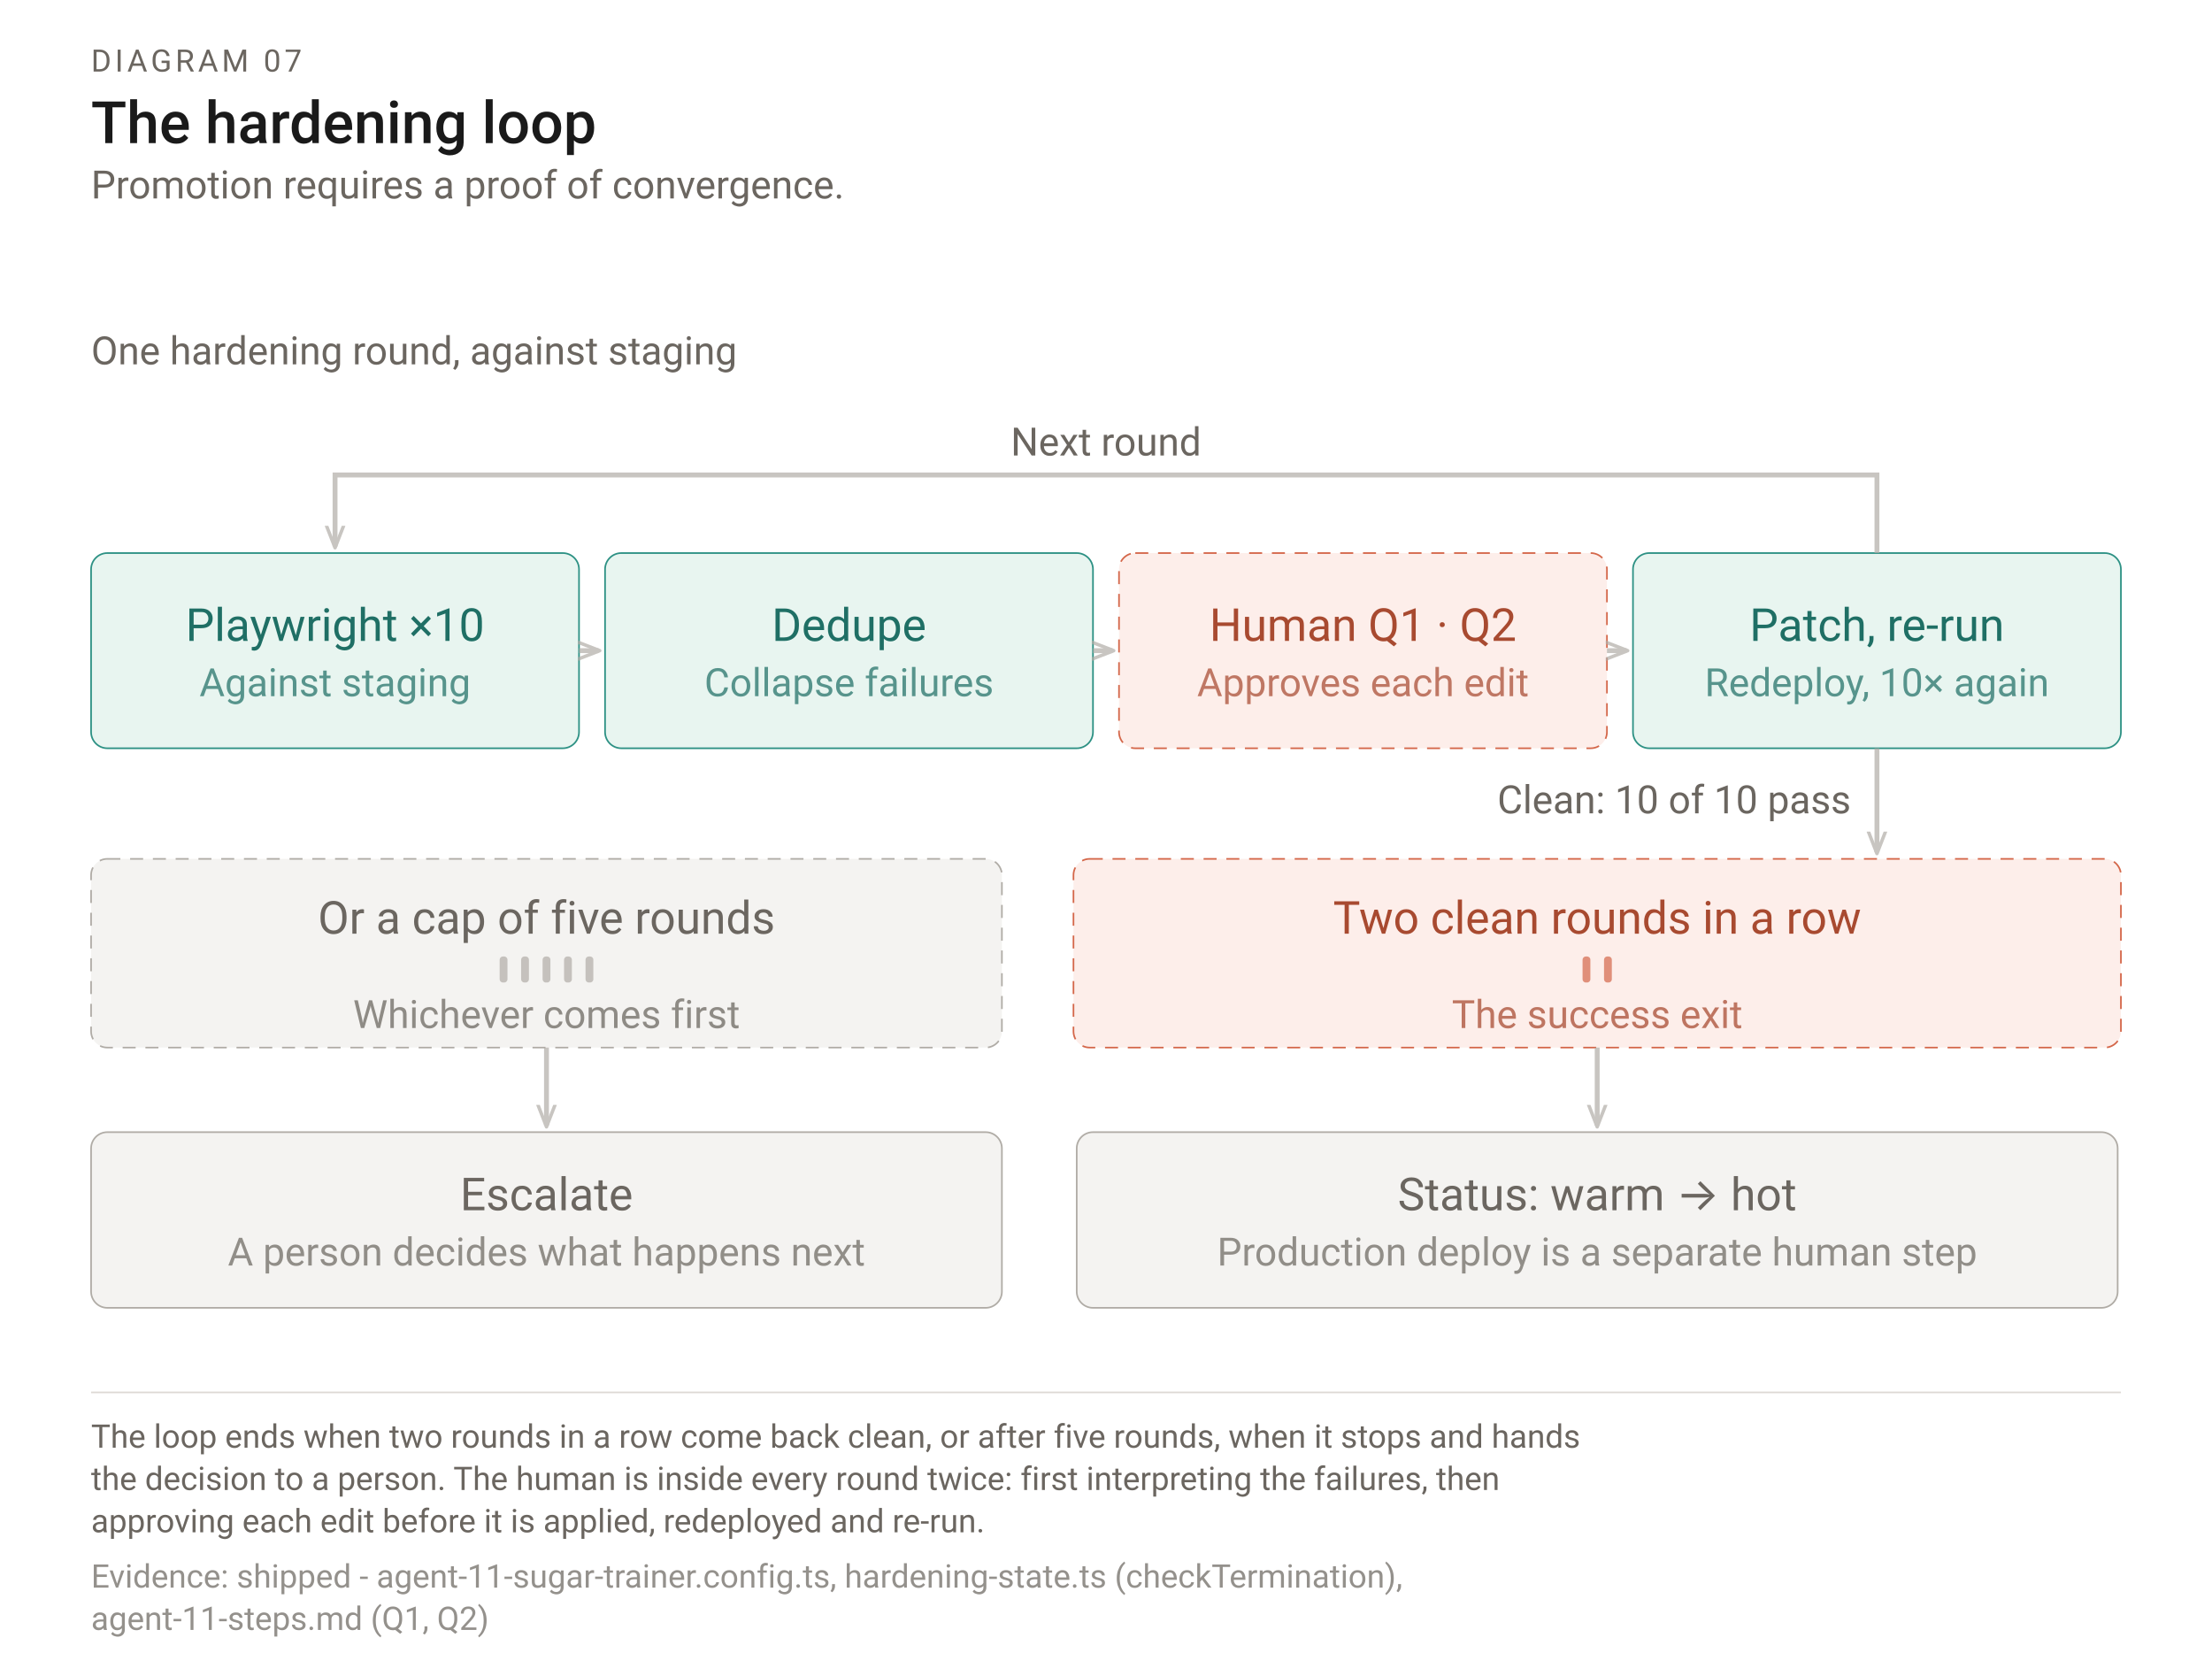
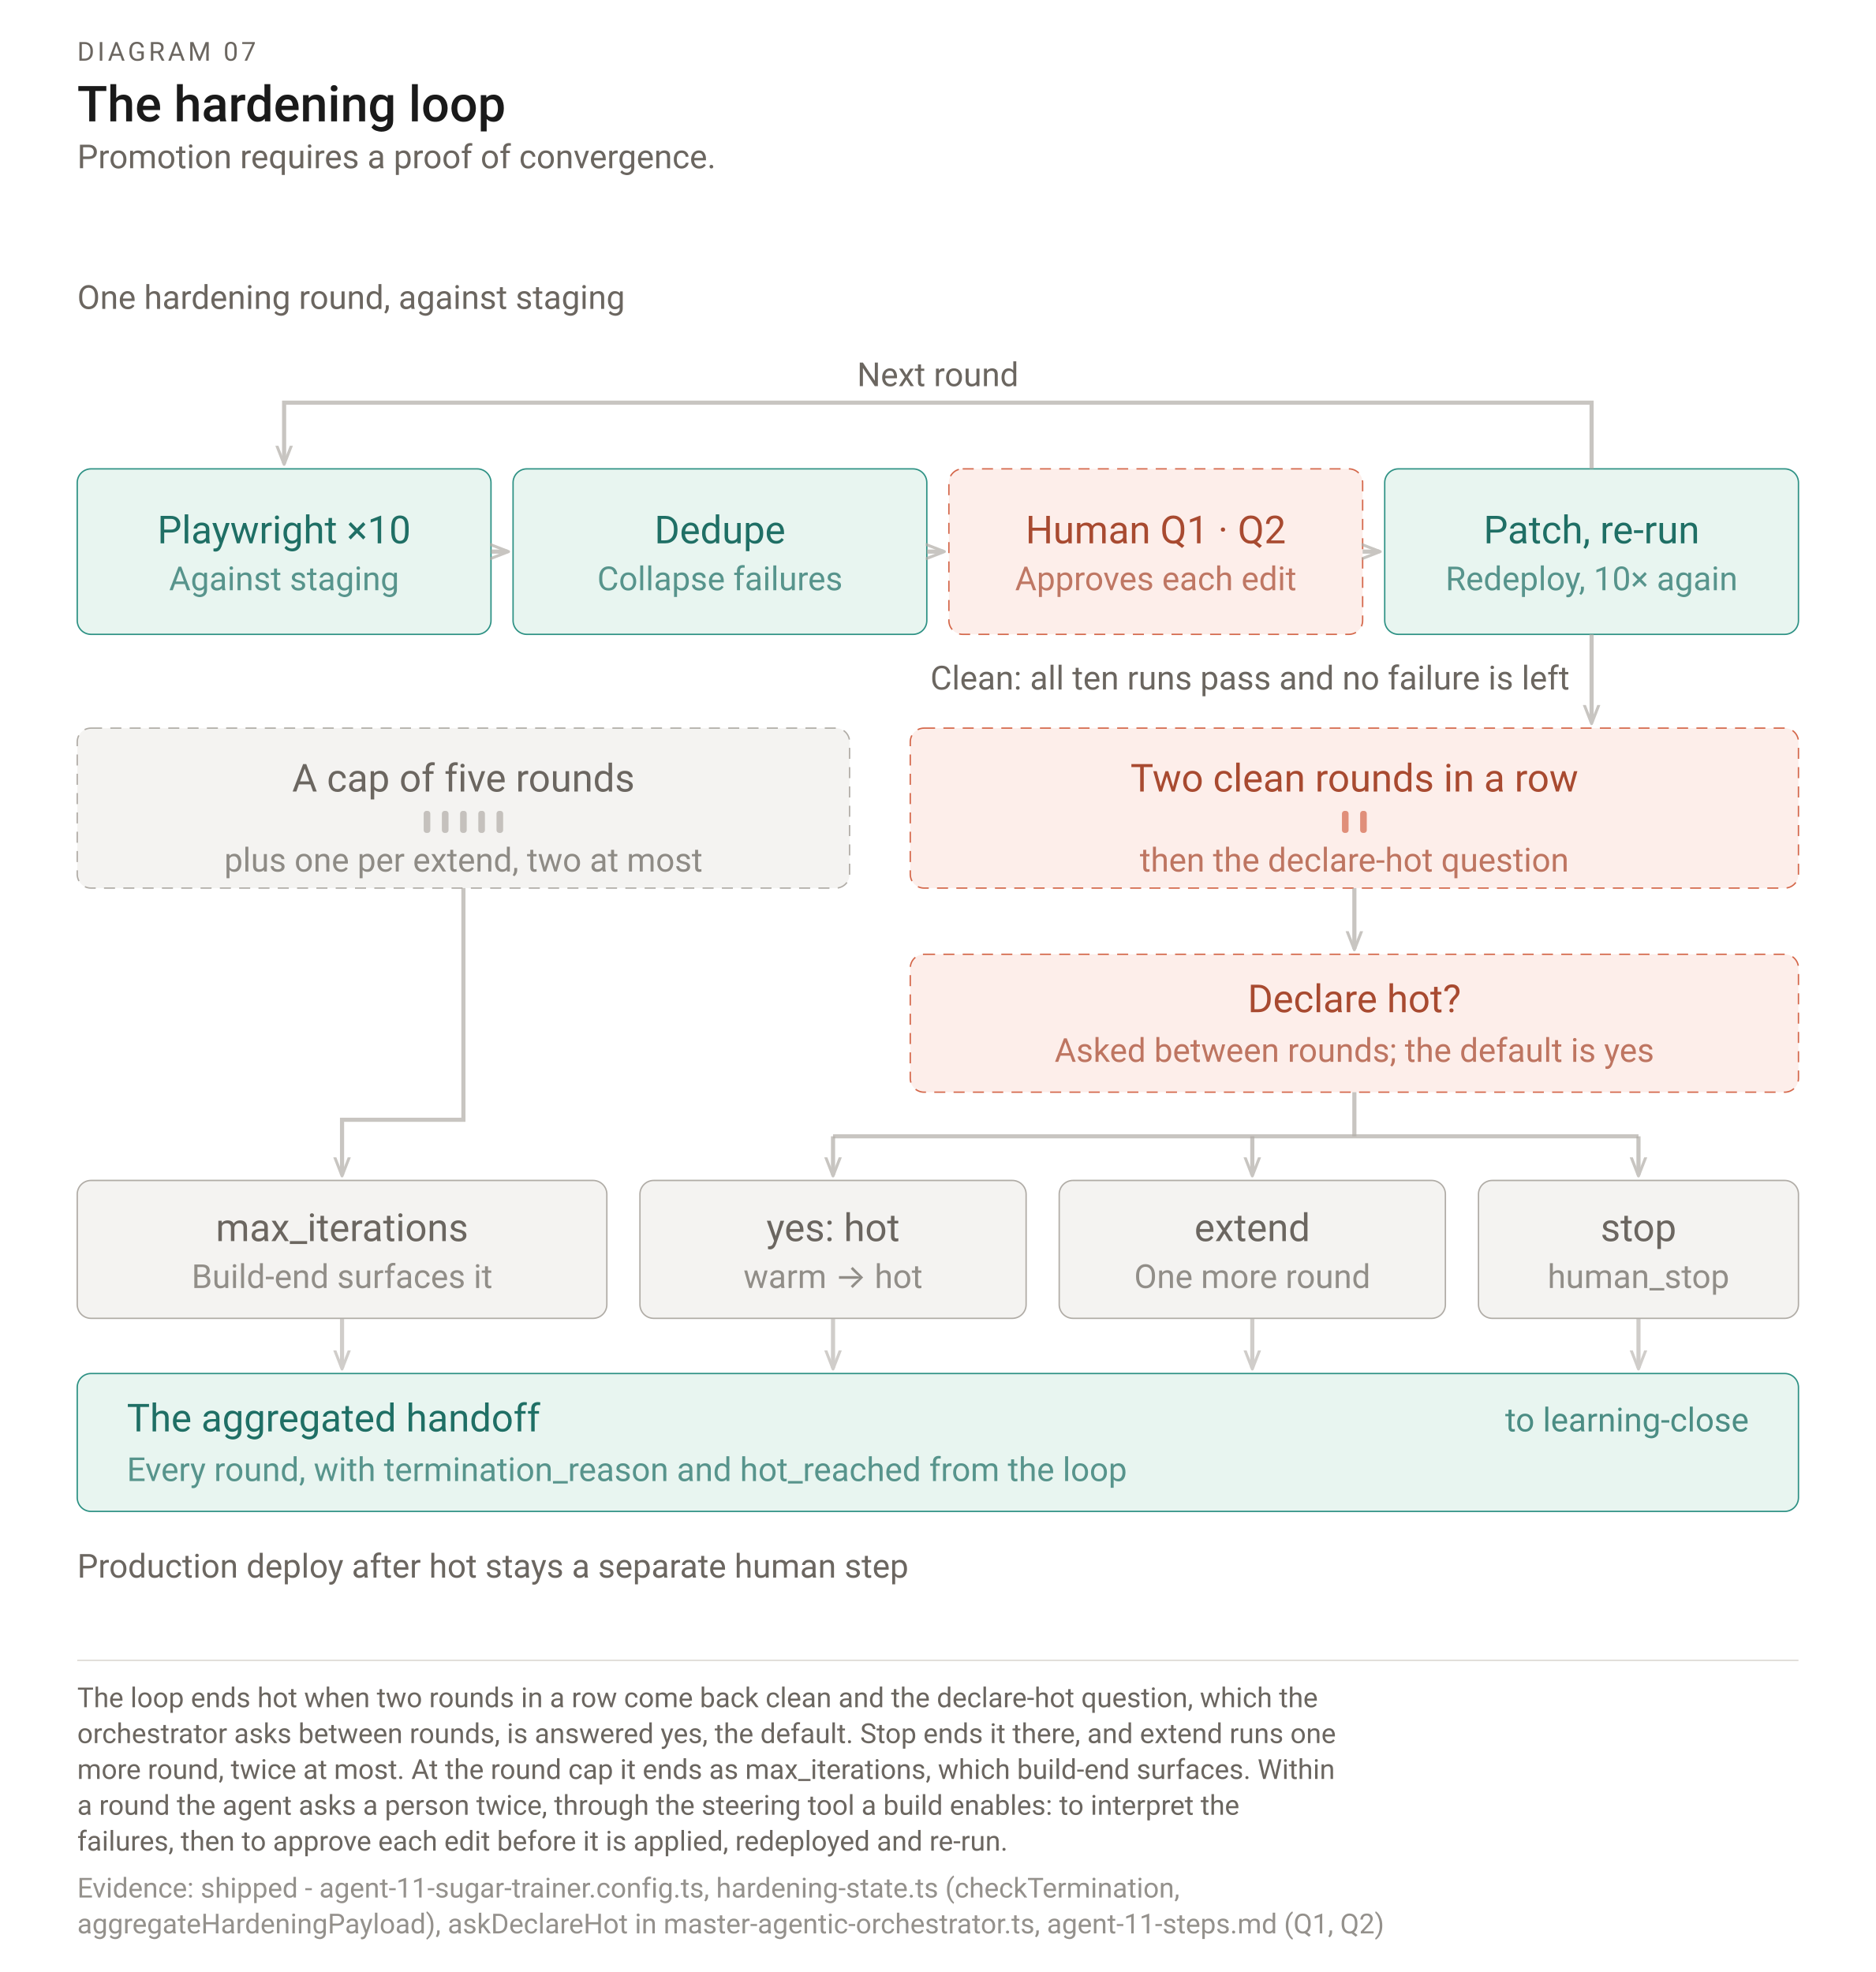
- <svg xmlns="http://www.w3.org/2000/svg" viewBox="0 0 680 515" width="100%" role="img" aria-label="The hardening loop. Promotion requires a proof of convergence.">
+ <svg xmlns="http://www.w3.org/2000/svg" viewBox="0 0 680 715" width="100%" role="img" aria-label="The hardening loop. Promotion requires a proof of convergence.">
  <style>text{font-family:system-ui,-apple-system,'Segoe UI',Roboto,'Helvetica Neue',sans-serif}@media (prefers-color-scheme:dark){.teal-f{fill:#16302c;stroke:#4fb3a3}.teal-o{stroke:#4fb3a3}.teal-t{fill:#82d6c6}.purple-f{fill:#221f38;stroke:#8b7dd0}.purple-o{stroke:#8b7dd0}.purple-t{fill:#ada0e4}.coral-f{fill:#35211b;stroke:#e08a6c}.coral-o{stroke:#e08a6c}.coral-t{fill:#f2ab8e}.gray-f{fill:#232220;stroke:#57534e}.gray-o{stroke:#57534e}.gray-t{fill:#a8a29b}.ink{fill:#ededea}.mute{fill:#a8a29b}.rule{stroke:#3a3835}}[data-theme=dark] .teal-f{fill:#16302c;stroke:#4fb3a3}[data-theme=dark] .teal-o{stroke:#4fb3a3}[data-theme=dark] .teal-t{fill:#82d6c6}[data-theme=dark] .purple-f{fill:#221f38;stroke:#8b7dd0}[data-theme=dark] .purple-o{stroke:#8b7dd0}[data-theme=dark] .purple-t{fill:#ada0e4}[data-theme=dark] .coral-f{fill:#35211b;stroke:#e08a6c}[data-theme=dark] .coral-o{stroke:#e08a6c}[data-theme=dark] .coral-t{fill:#f2ab8e}[data-theme=dark] .gray-f{fill:#232220;stroke:#57534e}[data-theme=dark] .gray-o{stroke:#57534e}[data-theme=dark] .gray-t{fill:#a8a29b}[data-theme=dark] .ink{fill:#ededea}[data-theme=dark] .mute{fill:#a8a29b}[data-theme=dark] .rule{stroke:#3a3835}[data-theme=light] .teal-f{fill:#e8f5f0;stroke:#2d9184}[data-theme=light] .teal-o{stroke:#2d9184}[data-theme=light] .teal-t{fill:#1f6f65}[data-theme=light] .purple-f{fill:#eeeafa;stroke:#6b5bb5}[data-theme=light] .purple-o{stroke:#6b5bb5}[data-theme=light] .purple-t{fill:#4a3f8a}[data-theme=light] .coral-f{fill:#fdeeea;stroke:#d4674a}[data-theme=light] .coral-o{stroke:#d4674a}[data-theme=light] .coral-t{fill:#a84a30}[data-theme=light] .gray-f{fill:#f4f3f1;stroke:#b0aca6}[data-theme=light] .gray-o{stroke:#b0aca6}[data-theme=light] .gray-t{fill:#6b6660}[data-theme=light] .ink{fill:#1a1a1a}[data-theme=light] .mute{fill:#6b6660}[data-theme=light] .rule{stroke:#ddd9d4}</style>
  <defs>
    <marker id="ar-teal" viewBox="0 0 10 10" refX="8.5" refY="5" markerWidth="5" markerHeight="5" orient="auto-start-reverse">
      <path d="M0,1.5 L9,5 L0,8.5" fill="none" stroke="#2d9184" stroke-width="1.4" stroke-linecap="round" stroke-linejoin="round" class="teal-o" />
    </marker>
    <marker id="ar-purple" viewBox="0 0 10 10" refX="8.5" refY="5" markerWidth="5" markerHeight="5" orient="auto-start-reverse">
      <path d="M0,1.5 L9,5 L0,8.5" fill="none" stroke="#6b5bb5" stroke-width="1.4" stroke-linecap="round" stroke-linejoin="round" class="purple-o" />
    </marker>
    <marker id="ar-coral" viewBox="0 0 10 10" refX="8.5" refY="5" markerWidth="5" markerHeight="5" orient="auto-start-reverse">
      <path d="M0,1.5 L9,5 L0,8.5" fill="none" stroke="#d4674a" stroke-width="1.4" stroke-linecap="round" stroke-linejoin="round" class="coral-o" />
    </marker>
    <marker id="ar-gray" viewBox="0 0 10 10" refX="8.5" refY="5" markerWidth="5" markerHeight="5" orient="auto-start-reverse">
      <path d="M0,1.5 L9,5 L0,8.5" fill="none" stroke="#b0aca6" stroke-width="1.4" stroke-linecap="round" stroke-linejoin="round" class="gray-o" />
    </marker>
  </defs>
  <text x="28" y="22" font-size="9.5" fill="#6b6660" letter-spacing="1.1" class="mute">DIAGRAM 07</text>
  <text x="28" y="44" font-size="18" fill="#1a1a1a" font-weight="500" class="ink">The hardening loop</text>
  <text x="28" y="61" font-size="12" fill="#6b6660" class="mute">Promotion requires a proof of convergence.</text>
  <text x="28" y="112" font-size="12" fill="#6b6660" class="mute">One hardening round, against staging</text>
  <rect x="28" y="170" width="150" height="60" rx="5" fill="#e8f5f0" stroke="#2d9184" stroke-width="0.5" class="teal-f" />
  <text x="103.0" y="197.0" font-size="14" fill="#1f6f65" text-anchor="middle" class="teal-t">Playwright ×10</text>
  <text x="103.0" y="214.0" font-size="12" fill="#1f6f65" text-anchor="middle" opacity="0.72" class="teal-t">Against staging</text>
  <rect x="186" y="170" width="150" height="60" rx="5" fill="#e8f5f0" stroke="#2d9184" stroke-width="0.5" class="teal-f" />
  <text x="261.0" y="197.0" font-size="14" fill="#1f6f65" text-anchor="middle" class="teal-t">Dedupe</text>
  <text x="261.0" y="214.0" font-size="12" fill="#1f6f65" text-anchor="middle" opacity="0.72" class="teal-t">Collapse failures</text>
  <rect x="344" y="170" width="150" height="60" rx="5" fill="#fdeeea" stroke="#d4674a" stroke-width="0.5" stroke-dasharray="4 3" class="coral-f" />
  <text x="419.0" y="197.0" font-size="14" fill="#a84a30" text-anchor="middle" class="coral-t">Human Q1 · Q2</text>
  <text x="419.0" y="214.0" font-size="12" fill="#a84a30" text-anchor="middle" opacity="0.72" class="coral-t">Approves each edit</text>
  <rect x="502" y="170" width="150" height="60" rx="5" fill="#e8f5f0" stroke="#2d9184" stroke-width="0.5" class="teal-f" />
  <text x="577.0" y="197.0" font-size="14" fill="#1f6f65" text-anchor="middle" class="teal-t">Patch, re-run</text>
  <text x="577.0" y="214.0" font-size="12" fill="#1f6f65" text-anchor="middle" opacity="0.72" class="teal-t">Redeploy, 10× again</text>
  <line x1="178" y1="200" x2="184" y2="200" stroke="#b0aca6" stroke-width="1.5" opacity="0.7" marker-end="url(#ar-gray)" class="gray-o" />
  <line x1="336" y1="200" x2="342" y2="200" stroke="#b0aca6" stroke-width="1.5" opacity="0.7" marker-end="url(#ar-gray)" class="gray-o" />
  <line x1="494" y1="200" x2="500" y2="200" stroke="#b0aca6" stroke-width="1.5" opacity="0.7" marker-end="url(#ar-gray)" class="gray-o" />
  <path d="M577,170 L577,146 L103,146 L103,168" fill="none" stroke="#b0aca6" stroke-width="1.5" opacity="0.7" marker-end="url(#ar-gray)" class="gray-o" />
  <text x="340" y="140" font-size="12" fill="#6b6660" text-anchor="middle" class="mute">Next round</text>
  <line x1="577" y1="230" x2="577" y2="262" stroke="#b0aca6" stroke-width="1.5" opacity="0.7" marker-end="url(#ar-gray)" class="gray-o" />
-   <text x="569" y="250" font-size="12" fill="#6b6660" text-anchor="end" class="mute">Clean: 10 of 10 pass</text>
-   <rect x="330" y="264" width="322" height="58" rx="5" fill="#fdeeea" stroke="#d4674a" stroke-width="0.5" stroke-dasharray="4 3" class="coral-f" />
-   <text x="491" y="287" font-size="14" fill="#a84a30" text-anchor="middle" class="coral-t">Two clean rounds in a row</text>
-   <rect x="486.5" y="294" width="2.4" height="8" rx="1" fill="#d4674a" opacity="0.7" class="coral-f" />
-   <rect x="493.1" y="294" width="2.4" height="8" rx="1" fill="#d4674a" opacity="0.7" class="coral-f" />
-   <text x="491" y="316" font-size="12" fill="#a84a30" text-anchor="middle" opacity="0.74" class="coral-t">The success exit</text>
+   <text x="569" y="250" font-size="12" fill="#6b6660" text-anchor="end" class="mute">Clean: all ten runs pass and no failure is left</text>
  <rect x="28" y="264" width="280" height="58" rx="5" fill="#f4f3f1" stroke="#b0aca6" stroke-width="0.5" stroke-dasharray="4 3" class="gray-f" />
-   <text x="168" y="287" font-size="14" fill="#6b6660" text-anchor="middle" class="gray-t">Or a cap of five rounds</text>
+   <text x="168" y="287" font-size="14" fill="#6b6660" text-anchor="middle" class="gray-t">A cap of five rounds</text>
  <rect x="153.6" y="294" width="2.4" height="8" rx="1" fill="#b0aca6" opacity="0.7" class="gray-f" />
  <rect x="160.2" y="294" width="2.4" height="8" rx="1" fill="#b0aca6" opacity="0.7" class="gray-f" />
  <rect x="166.8" y="294" width="2.4" height="8" rx="1" fill="#b0aca6" opacity="0.7" class="gray-f" />
  <rect x="173.4" y="294" width="2.4" height="8" rx="1" fill="#b0aca6" opacity="0.7" class="gray-f" />
  <rect x="180.0" y="294" width="2.4" height="8" rx="1" fill="#b0aca6" opacity="0.7" class="gray-f" />
-   <text x="168" y="316" font-size="12" fill="#6b6660" text-anchor="middle" opacity="0.74" class="gray-t">Whichever comes first</text>
-   <line x1="491" y1="322" x2="491" y2="346" stroke="#b0aca6" stroke-width="1.5" opacity="0.7" marker-end="url(#ar-gray)" class="gray-o" />
-   <rect x="331" y="348" width="320" height="54" rx="5" fill="#f4f3f1" stroke="#b0aca6" stroke-width="0.5" class="gray-f" />
-   <text x="491.0" y="372.0" font-size="14" fill="#6b6660" text-anchor="middle" class="gray-t">Status: warm → hot</text>
-   <text x="491.0" y="389.0" font-size="12" fill="#6b6660" text-anchor="middle" opacity="0.72" class="gray-t">Production deploy is a separate human step</text>
-   <line x1="168" y1="322" x2="168" y2="346" stroke="#b0aca6" stroke-width="1.5" opacity="0.7" marker-end="url(#ar-gray)" class="gray-o" />
-   <rect x="28" y="348" width="280" height="54" rx="5" fill="#f4f3f1" stroke="#b0aca6" stroke-width="0.5" class="gray-f" />
-   <text x="168.0" y="372.0" font-size="14" fill="#6b6660" text-anchor="middle" class="gray-t">Escalate</text>
-   <text x="168.0" y="389.0" font-size="12" fill="#6b6660" text-anchor="middle" opacity="0.72" class="gray-t">A person decides what happens next</text>
-   <line x1="28" y1="428" x2="652" y2="428" stroke="#ddd9d4" stroke-width="0.5" class="rule" />
-   <text x="28" y="445" font-size="10" fill="#6b6660" class="mute">The loop ends when two rounds in a row come back clean, or after five rounds, when it stops and hands</text>
-   <text x="28" y="458" font-size="10" fill="#6b6660" class="mute">the decision to a person. The human is inside every round twice: first interpreting the failures, then</text>
-   <text x="28" y="471" font-size="10" fill="#6b6660" class="mute">approving each edit before it is applied, redeployed and re-run.</text>
-   <text x="28" y="488" font-size="10" fill="#6b6660" opacity="0.72" class="mute">Evidence: shipped - agent-11-sugar-trainer.config.ts, hardening-state.ts (checkTermination),</text>
-   <text x="28" y="501" font-size="10" fill="#6b6660" opacity="0.72" class="mute">agent-11-steps.md (Q1, Q2)</text>
+   <text x="168" y="316" font-size="12" fill="#6b6660" text-anchor="middle" opacity="0.74" class="gray-t">plus one per extend, two at most</text>
+   <rect x="330" y="264" width="322" height="58" rx="5" fill="#fdeeea" stroke="#d4674a" stroke-width="0.5" stroke-dasharray="4 3" class="coral-f" />
+   <text x="491" y="287" font-size="14" fill="#a84a30" text-anchor="middle" class="coral-t">Two clean rounds in a row</text>
+   <rect x="486.5" y="294" width="2.4" height="8" rx="1" fill="#d4674a" opacity="0.7" class="coral-f" />
+   <rect x="493.1" y="294" width="2.4" height="8" rx="1" fill="#d4674a" opacity="0.7" class="coral-f" />
+   <text x="491" y="316" font-size="12" fill="#a84a30" text-anchor="middle" opacity="0.74" class="coral-t">then the declare-hot question</text>
+   <line x1="491" y1="322" x2="491" y2="344" stroke="#b0aca6" stroke-width="1.5" opacity="0.7" marker-end="url(#ar-gray)" class="gray-o" />
+   <rect x="330" y="346" width="322" height="50" rx="5" fill="#fdeeea" stroke="#d4674a" stroke-width="0.5" stroke-dasharray="4 3" class="coral-f" />
+   <text x="491" y="367" font-size="14" fill="#a84a30" text-anchor="middle" class="coral-t">Declare hot?</text>
+   <text x="491" y="385" font-size="12" fill="#a84a30" text-anchor="middle" opacity="0.74" class="coral-t">Asked between rounds; the default is yes</text>
+   <path d="M168,322 L168,406 L124,406 L124,426" fill="none" stroke="#b0aca6" stroke-width="1.5" opacity="0.7" marker-end="url(#ar-gray)" class="gray-o" />
+   <line x1="491" y1="396" x2="491" y2="412" stroke="#b0aca6" stroke-width="1.5" opacity="0.7" class="gray-o" />
+   <line x1="302" y1="412" x2="594" y2="412" stroke="#b0aca6" stroke-width="1.5" opacity="0.7" class="gray-o" />
+   <line x1="302" y1="412" x2="302" y2="426" stroke="#b0aca6" stroke-width="1.5" opacity="0.7" marker-end="url(#ar-gray)" class="gray-o" />
+   <line x1="454" y1="412" x2="454" y2="426" stroke="#b0aca6" stroke-width="1.5" opacity="0.7" marker-end="url(#ar-gray)" class="gray-o" />
+   <line x1="594" y1="412" x2="594" y2="426" stroke="#b0aca6" stroke-width="1.5" opacity="0.7" marker-end="url(#ar-gray)" class="gray-o" />
+   <rect x="28" y="428" width="192" height="50" rx="5" fill="#f4f3f1" stroke="#b0aca6" stroke-width="0.5" class="gray-f" />
+   <text x="124.0" y="450.0" font-size="14" fill="#6b6660" text-anchor="middle" class="gray-t">max_iterations</text>
+   <text x="124.0" y="467.0" font-size="12" fill="#6b6660" text-anchor="middle" opacity="0.72" class="gray-t">Build-end surfaces it</text>
+   <line x1="124.0" y1="478" x2="124.0" y2="496" stroke="#b0aca6" stroke-width="1.5" opacity="0.6" marker-end="url(#ar-gray)" class="gray-o" />
+   <rect x="232" y="428" width="140" height="50" rx="5" fill="#f4f3f1" stroke="#b0aca6" stroke-width="0.5" class="gray-f" />
+   <text x="302.0" y="450.0" font-size="14" fill="#6b6660" text-anchor="middle" class="gray-t">yes: hot</text>
+   <text x="302.0" y="467.0" font-size="12" fill="#6b6660" text-anchor="middle" opacity="0.72" class="gray-t">warm → hot</text>
+   <line x1="302.0" y1="478" x2="302.0" y2="496" stroke="#b0aca6" stroke-width="1.5" opacity="0.6" marker-end="url(#ar-gray)" class="gray-o" />
+   <rect x="384" y="428" width="140" height="50" rx="5" fill="#f4f3f1" stroke="#b0aca6" stroke-width="0.5" class="gray-f" />
+   <text x="454.0" y="450.0" font-size="14" fill="#6b6660" text-anchor="middle" class="gray-t">extend</text>
+   <text x="454.0" y="467.0" font-size="12" fill="#6b6660" text-anchor="middle" opacity="0.72" class="gray-t">One more round</text>
+   <line x1="454.0" y1="478" x2="454.0" y2="496" stroke="#b0aca6" stroke-width="1.5" opacity="0.6" marker-end="url(#ar-gray)" class="gray-o" />
+   <rect x="536" y="428" width="116" height="50" rx="5" fill="#f4f3f1" stroke="#b0aca6" stroke-width="0.5" class="gray-f" />
+   <text x="594.0" y="450.0" font-size="14" fill="#6b6660" text-anchor="middle" class="gray-t">stop</text>
+   <text x="594.0" y="467.0" font-size="12" fill="#6b6660" text-anchor="middle" opacity="0.72" class="gray-t">human_stop</text>
+   <line x1="594.0" y1="478" x2="594.0" y2="496" stroke="#b0aca6" stroke-width="1.5" opacity="0.6" marker-end="url(#ar-gray)" class="gray-o" />
+   <rect x="28" y="498" width="624" height="50" rx="5" fill="#e8f5f0" stroke="#2d9184" stroke-width="0.5" class="teal-f" />
+   <text x="46" y="519" font-size="14" fill="#1f6f65" class="teal-t">The aggregated handoff</text>
+   <text x="634" y="519" font-size="12" fill="#1f6f65" text-anchor="end" opacity="0.78" class="teal-t">to learning-close</text>
+   <text x="46" y="537" font-size="12" fill="#1f6f65" opacity="0.72" class="teal-t">Every round, with termination_reason and hot_reached from the loop</text>
+   <text x="28" y="572" font-size="12" fill="#6b6660" class="mute">Production deploy after hot stays a separate human step</text>
+   <line x1="28" y1="602" x2="652" y2="602" stroke="#ddd9d4" stroke-width="0.5" class="rule" />
+   <text x="28" y="619" font-size="10" fill="#6b6660" class="mute">The loop ends hot when two rounds in a row come back clean and the declare-hot question, which the</text>
+   <text x="28" y="632" font-size="10" fill="#6b6660" class="mute">orchestrator asks between rounds, is answered yes, the default. Stop ends it there, and extend runs one</text>
+   <text x="28" y="645" font-size="10" fill="#6b6660" class="mute">more round, twice at most. At the round cap it ends as max_iterations, which build-end surfaces. Within</text>
+   <text x="28" y="658" font-size="10" fill="#6b6660" class="mute">a round the agent asks a person twice, through the steering tool a build enables: to interpret the</text>
+   <text x="28" y="671" font-size="10" fill="#6b6660" class="mute">failures, then to approve each edit before it is applied, redeployed and re-run.</text>
+   <text x="28" y="688" font-size="10" fill="#6b6660" opacity="0.72" class="mute">Evidence: shipped - agent-11-sugar-trainer.config.ts, hardening-state.ts (checkTermination,</text>
+   <text x="28" y="701" font-size="10" fill="#6b6660" opacity="0.72" class="mute">aggregateHardeningPayload), askDeclareHot in master-agentic-orchestrator.ts, agent-11-steps.md (Q1, Q2)</text>
</svg>
